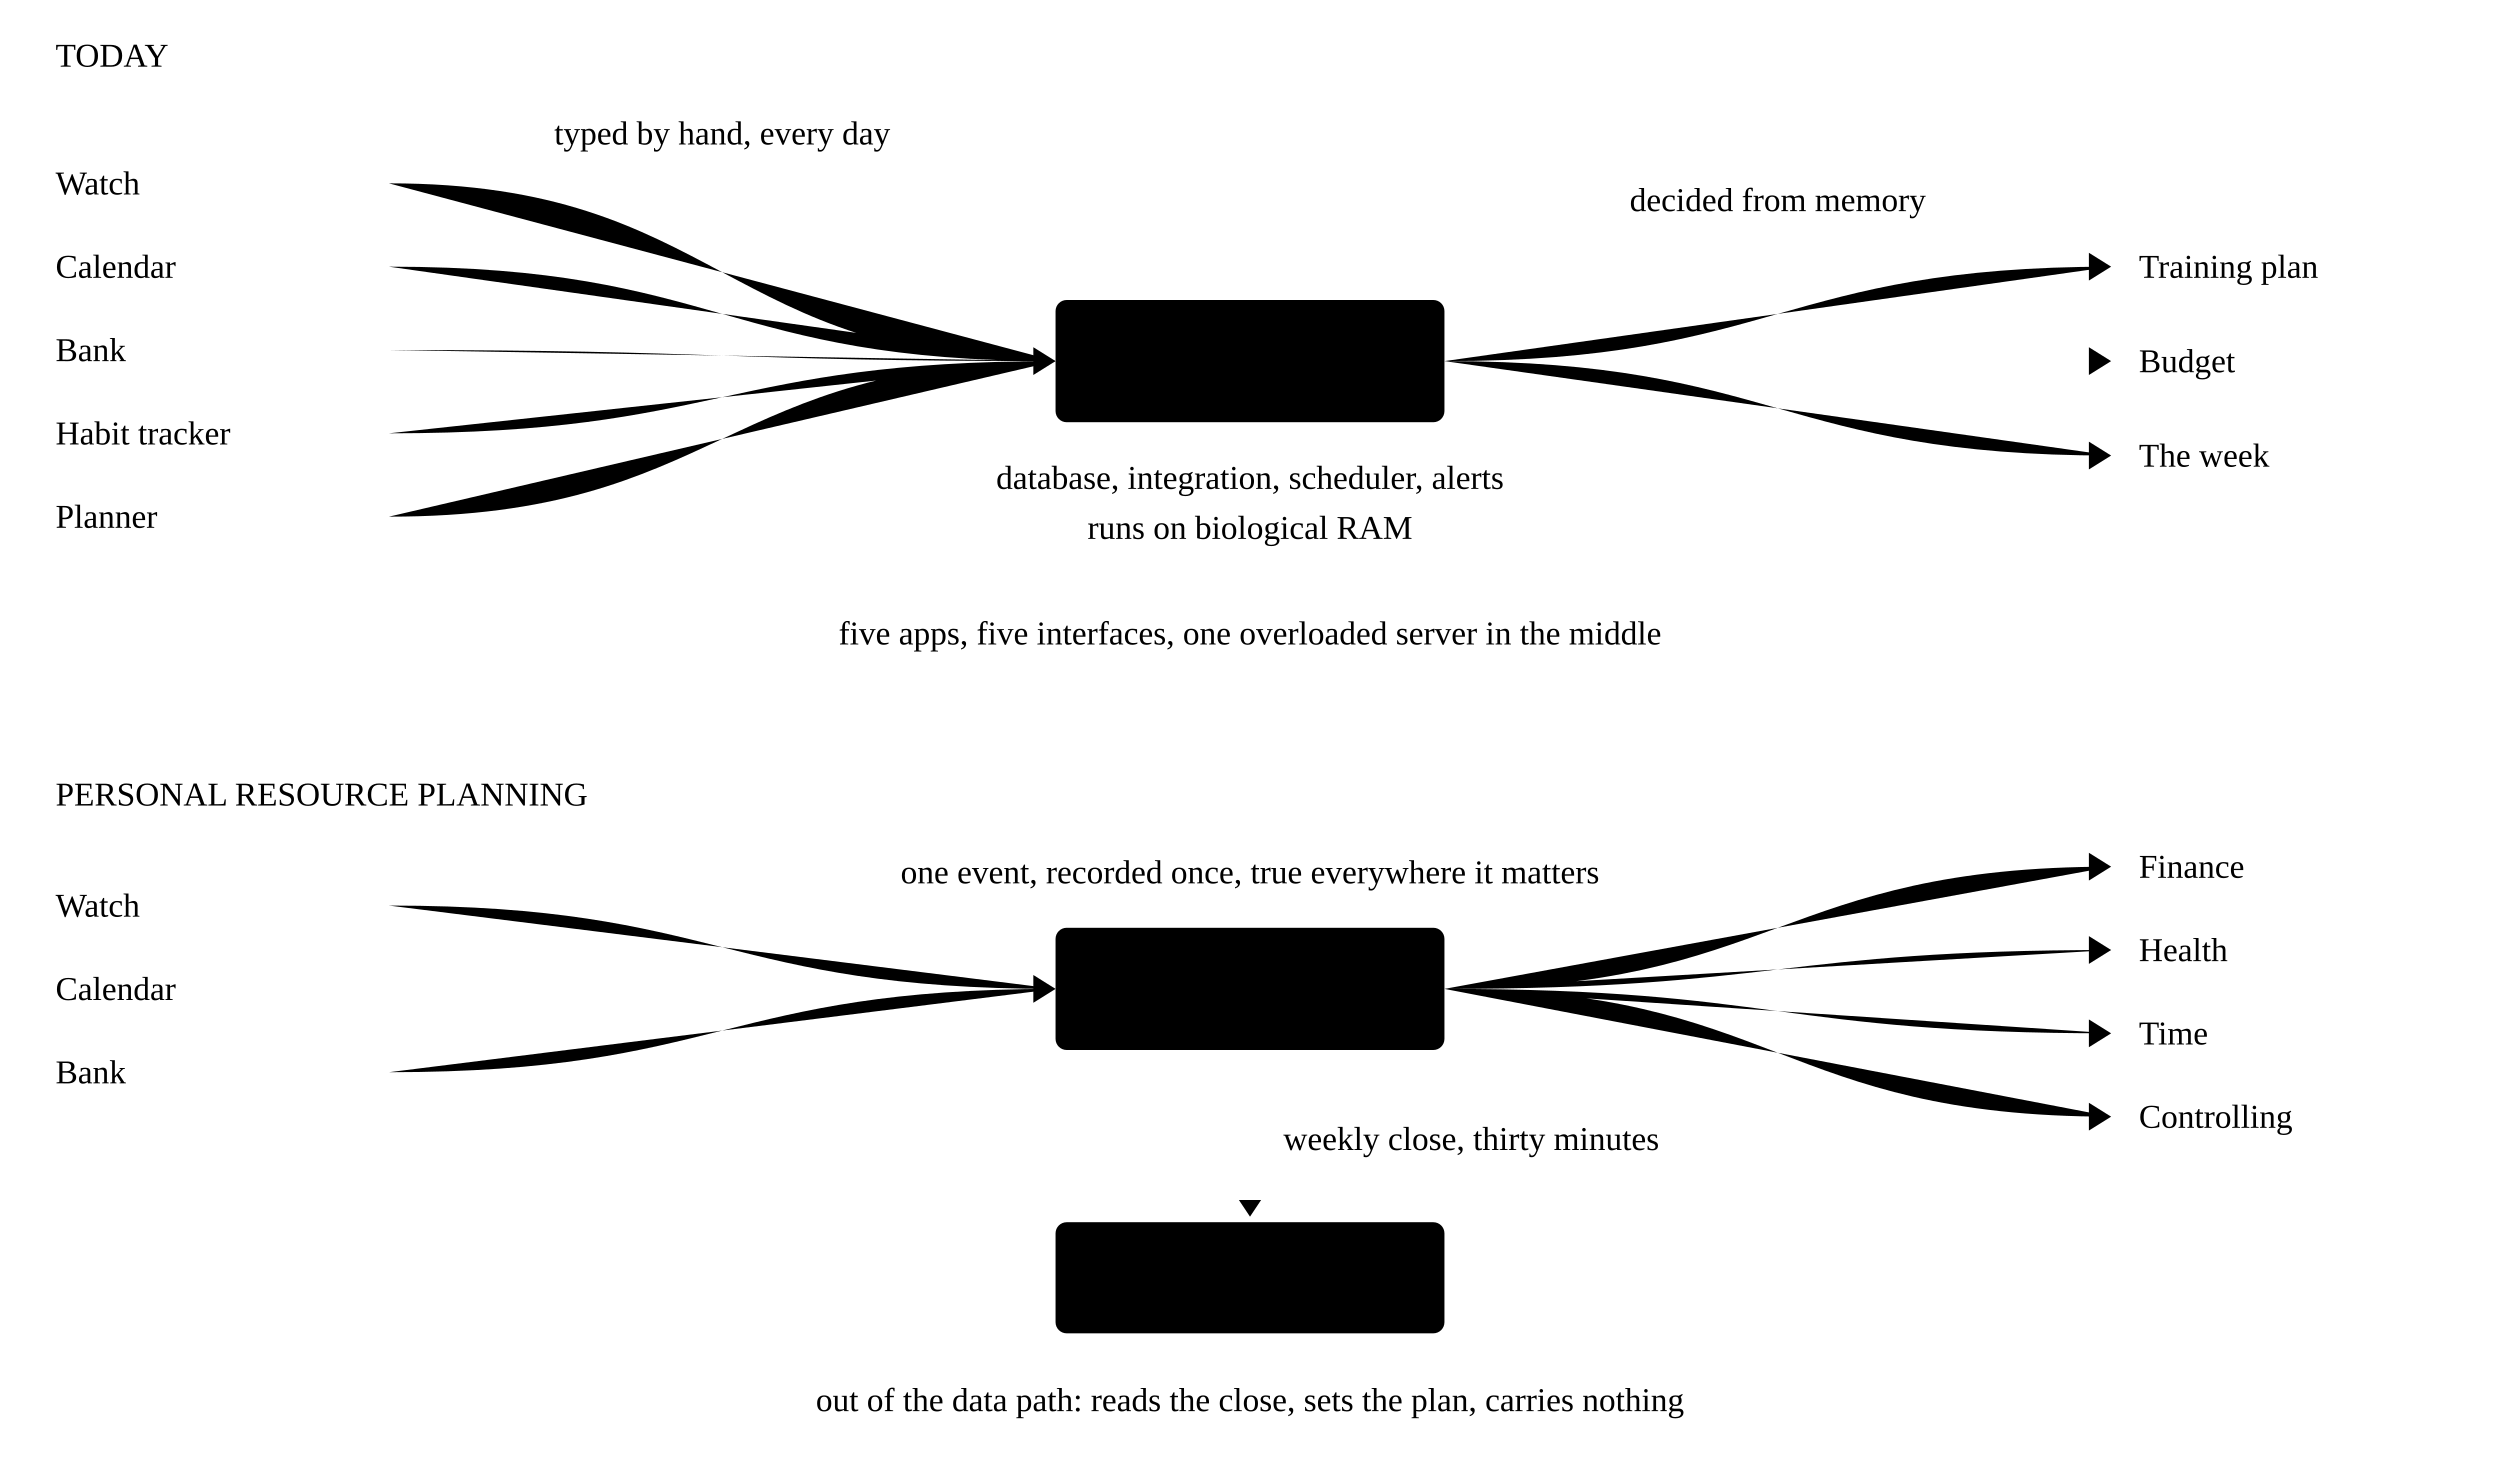
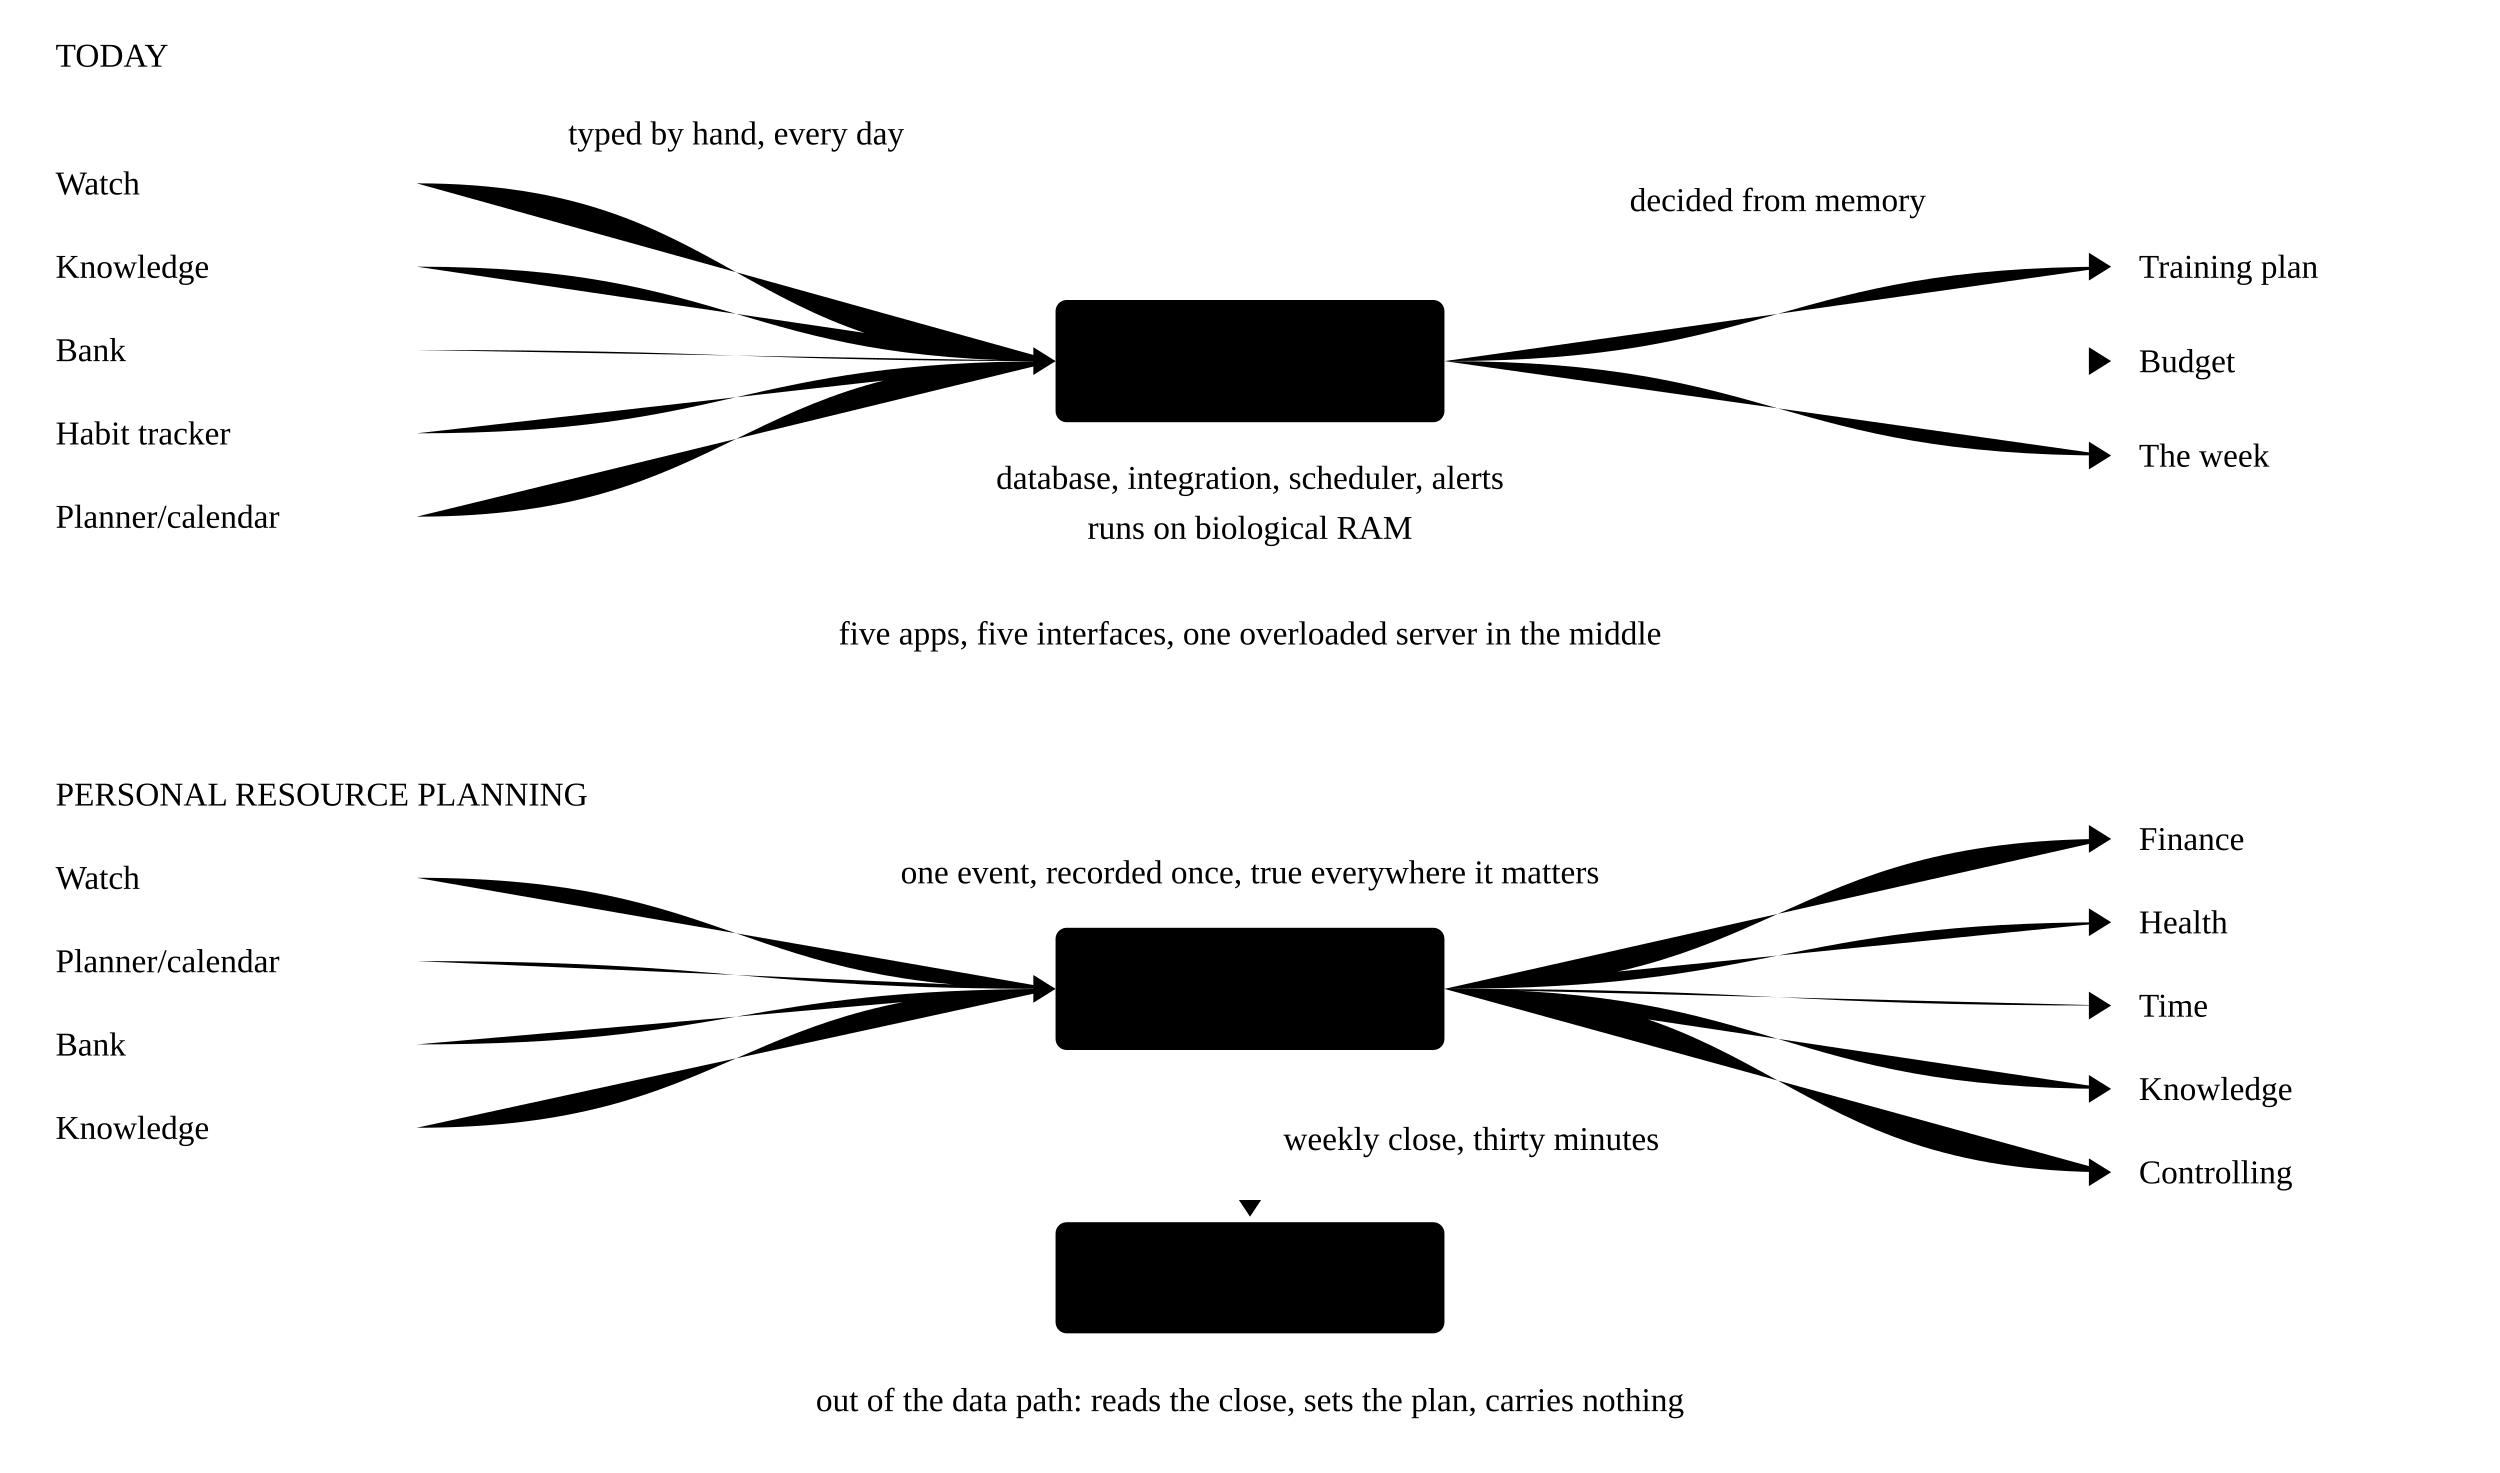
- <svg xmlns="http://www.w3.org/2000/svg" viewBox="0 0 900 530" role="img" aria-label="Today, five tools each connect only through the head, which integrates them by hand and decides from memory. In a Personal Resource Planning system, the watch, calendar and bank post into one journal that the modules read, and the head only reads the weekly close.">
+ <svg xmlns="http://www.w3.org/2000/svg" viewBox="0 0 900 530" role="img" aria-label="Today, five tools each connect only through the head, which integrates them by hand and decides from memory. In a Personal Resource Planning system, the watch, planner, bank and knowledge notes post into one journal that the modules read, and the head only reads the weekly close.">
  <text class="label accent" x="20" y="24">TODAY</text>
  <text x="20" y="70">Watch</text>
-   <text x="20" y="100">Calendar</text>
+   <text x="20" y="100">Knowledge</text>
  <text x="20" y="130">Bank</text>
  <text x="20" y="160">Habit tracker</text>
-   <text x="20" y="190">Planner</text>
-   <path class="dim" d="M140 66c120 0 120 64 240 64M140 96c120 0 120 34 240 34M140 126c120 0 120 4 240 4M140 156c120 0 120-26 240-26M140 186c120 0 120-56 240-56" />
+   <text x="20" y="190">Planner/calendar</text>
+   <path class="dim" d="M150 66c115 0 115 64 230 64M150 96c115 0 115 34 230 34M150 126c115 0 115 4 230 4M150 156c115 0 115-26 230-26M150 186c115 0 115-56 230-56" />
  <path class="dim" d="M372 125l8 5-8 5" />
-   <text class="small" x="260" y="52" text-anchor="middle">typed by hand, every day</text>
+   <text class="small" x="265" y="52" text-anchor="middle">typed by hand, every day</text>
  <rect class="box" x="380" y="108" width="140" height="44" rx="4" />
  <text x="450" y="135" text-anchor="middle">Head</text>
  <text class="small" x="450" y="176" text-anchor="middle">database, integration, scheduler, alerts</text>
  <text class="small" x="450" y="194" text-anchor="middle">runs on biological RAM</text>
  <path class="dim" d="M520 130c120 0 120-34 240-34M520 130h240M520 130c120 0 120 34 240 34" />
  <path class="dim" d="M752 91l8 5-8 5M752 125l8 5-8 5M752 159l8 5-8 5" />
  <text class="small" x="640" y="76" text-anchor="middle">decided from memory</text>
  <text x="770" y="100">Training plan</text>
  <text x="770" y="134">Budget</text>
  <text x="770" y="168">The week</text>
  <text class="small" x="450" y="232" text-anchor="middle">five apps, five interfaces, one overloaded server in the middle</text>
  <path class="rule" d="M20 256h860" />
  <text class="label small" x="20" y="290">PERSONAL RESOURCE PLANNING</text>
-   <text x="20" y="330">Watch</text>
-   <text x="20" y="360">Calendar</text>
-   <text x="20" y="390">Bank</text>
-   <path class="flow" d="M140 326c120 0 120 30 240 30M140 356h240M140 386c120 0 120-30 240-30" />
+   <text x="20" y="320">Watch</text>
+   <text x="20" y="350">Planner/calendar</text>
+   <text x="20" y="380">Bank</text>
+   <text x="20" y="410">Knowledge</text>
+   <path class="flow" d="M150 316c115 0 115 40 230 40M150 346c115 0 115 10 230 10M150 376c115 0 115-20 230-20M150 406c115 0 115-50 230-50" />
  <path class="flow" d="M372 351l8 5-8 5" />
  <text class="small accent" x="450" y="318" text-anchor="middle">one event, recorded once, true everywhere it matters</text>
  <rect class="box" x="380" y="334" width="140" height="44" rx="4" />
  <text x="450" y="361" text-anchor="middle">Journal</text>
-   <path class="flow" d="M520 356c120 0 120-44 240-44M520 356c120 0 120-14 240-14M520 356c120 0 120 16 240 16M520 356c120 0 120 46 240 46" />
-   <path class="flow" d="M752 307l8 5-8 5M752 337l8 5-8 5M752 367l8 5-8 5M752 397l8 5-8 5" />
-   <text x="770" y="316">Finance</text>
-   <text x="770" y="346">Health</text>
-   <text x="770" y="376">Time</text>
-   <text x="770" y="406">Controlling</text>
+   <path class="flow" d="M520 356c120 0 120-54 240-54M520 356c120 0 120-24 240-24M520 356c120 0 120 6 240 6M520 356c120 0 120 36 240 36M520 356c120 0 120 66 240 66" />
+   <path class="flow" d="M752 297l8 5-8 5M752 327l8 5-8 5M752 357l8 5-8 5M752 387l8 5-8 5M752 417l8 5-8 5" />
+   <text x="770" y="306">Finance</text>
+   <text x="770" y="336">Health</text>
+   <text x="770" y="366">Time</text>
+   <text x="770" y="396">Knowledge</text>
+   <text x="770" y="426">Controlling</text>
  <path class="dim dash" d="M450 378v60" />
  <path class="dim" d="M446 432l4 6 4-6" />
  <text class="small" x="462" y="414">weekly close, thirty minutes</text>
  <rect class="box" x="380" y="440" width="140" height="40" rx="4" />
  <text x="450" y="465" text-anchor="middle">Head</text>
  <text class="small" x="450" y="508" text-anchor="middle">out of the data path: reads the close, sets the plan, carries nothing</text>
</svg>
